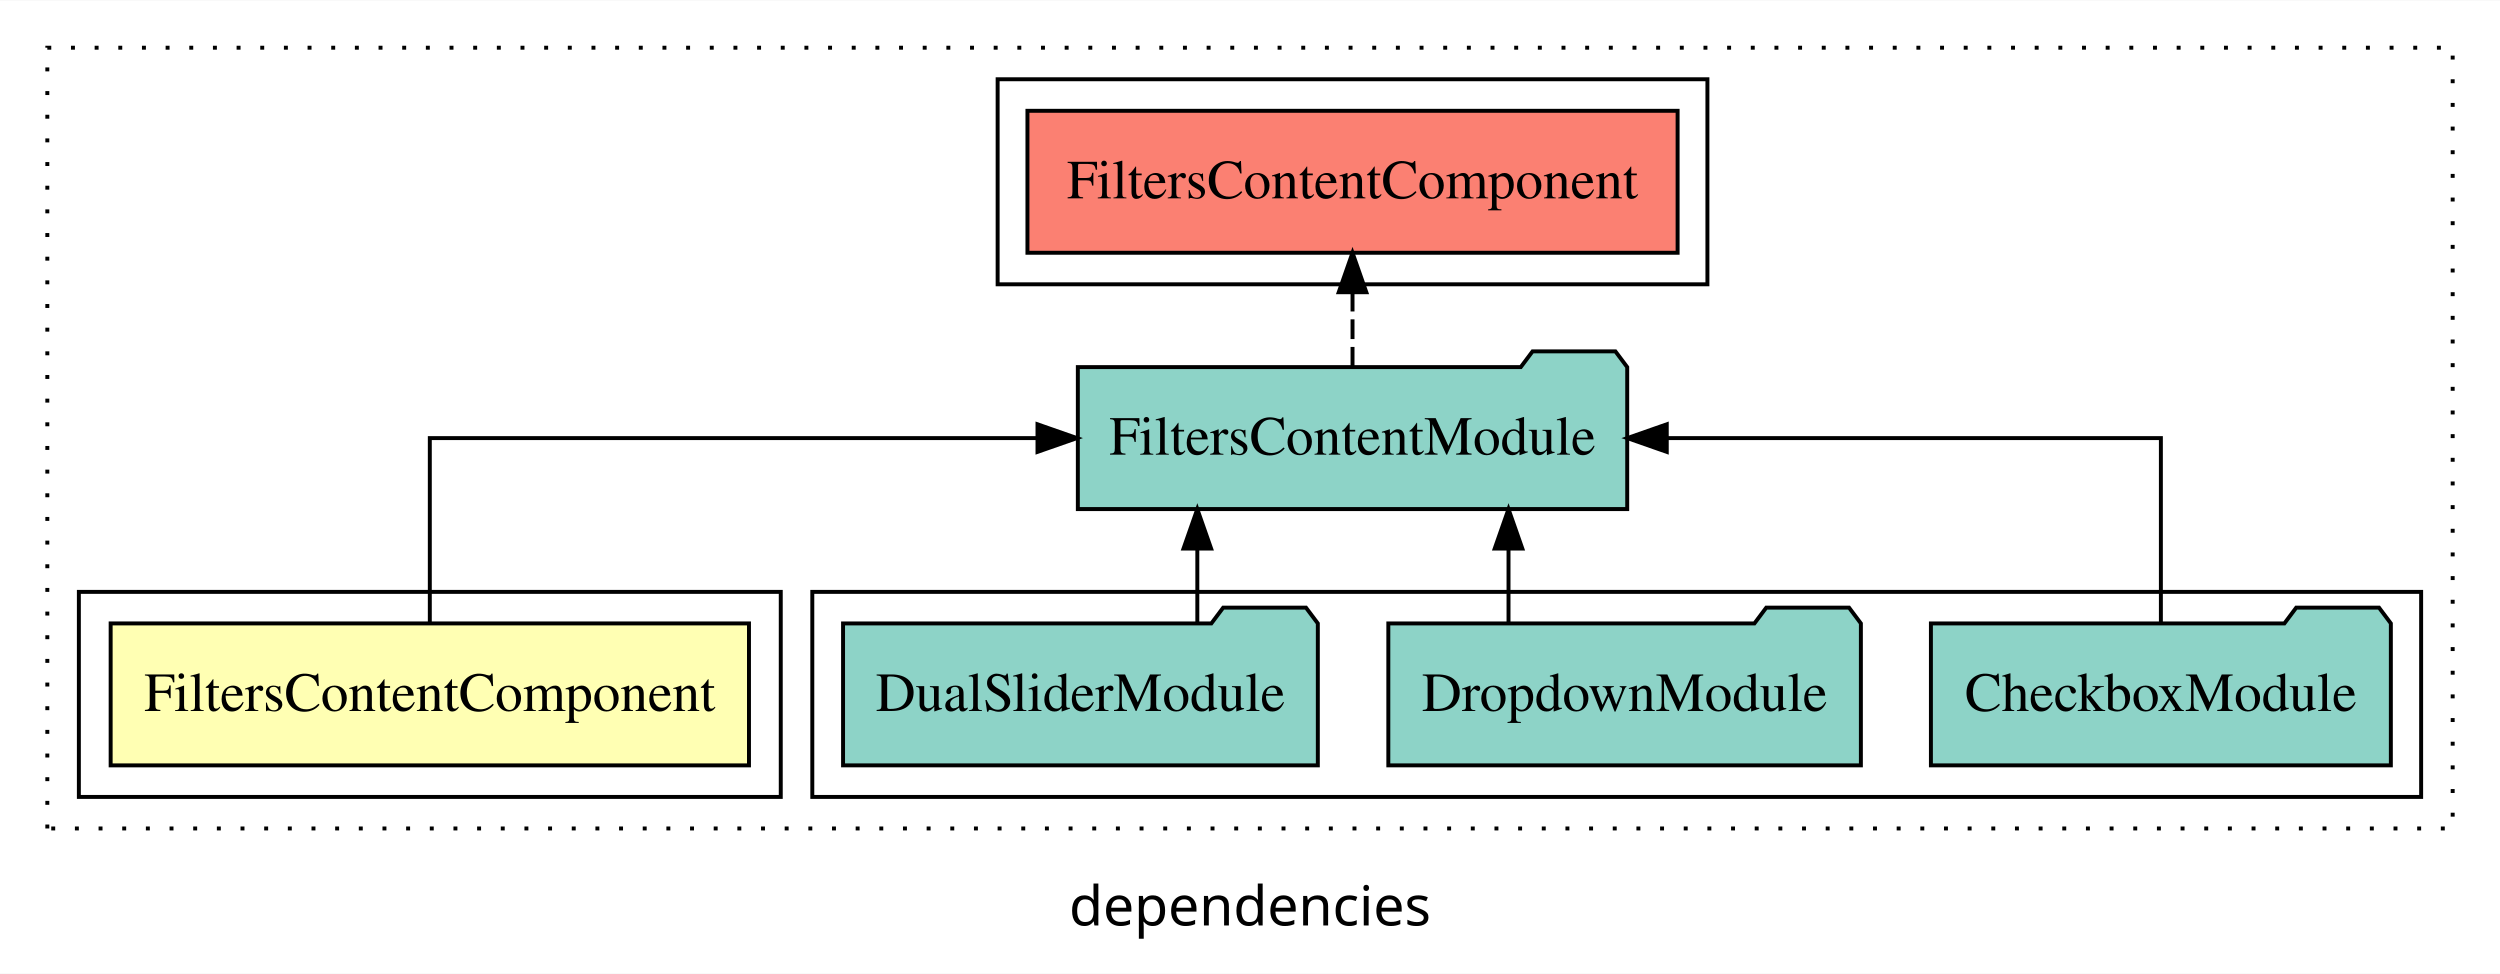
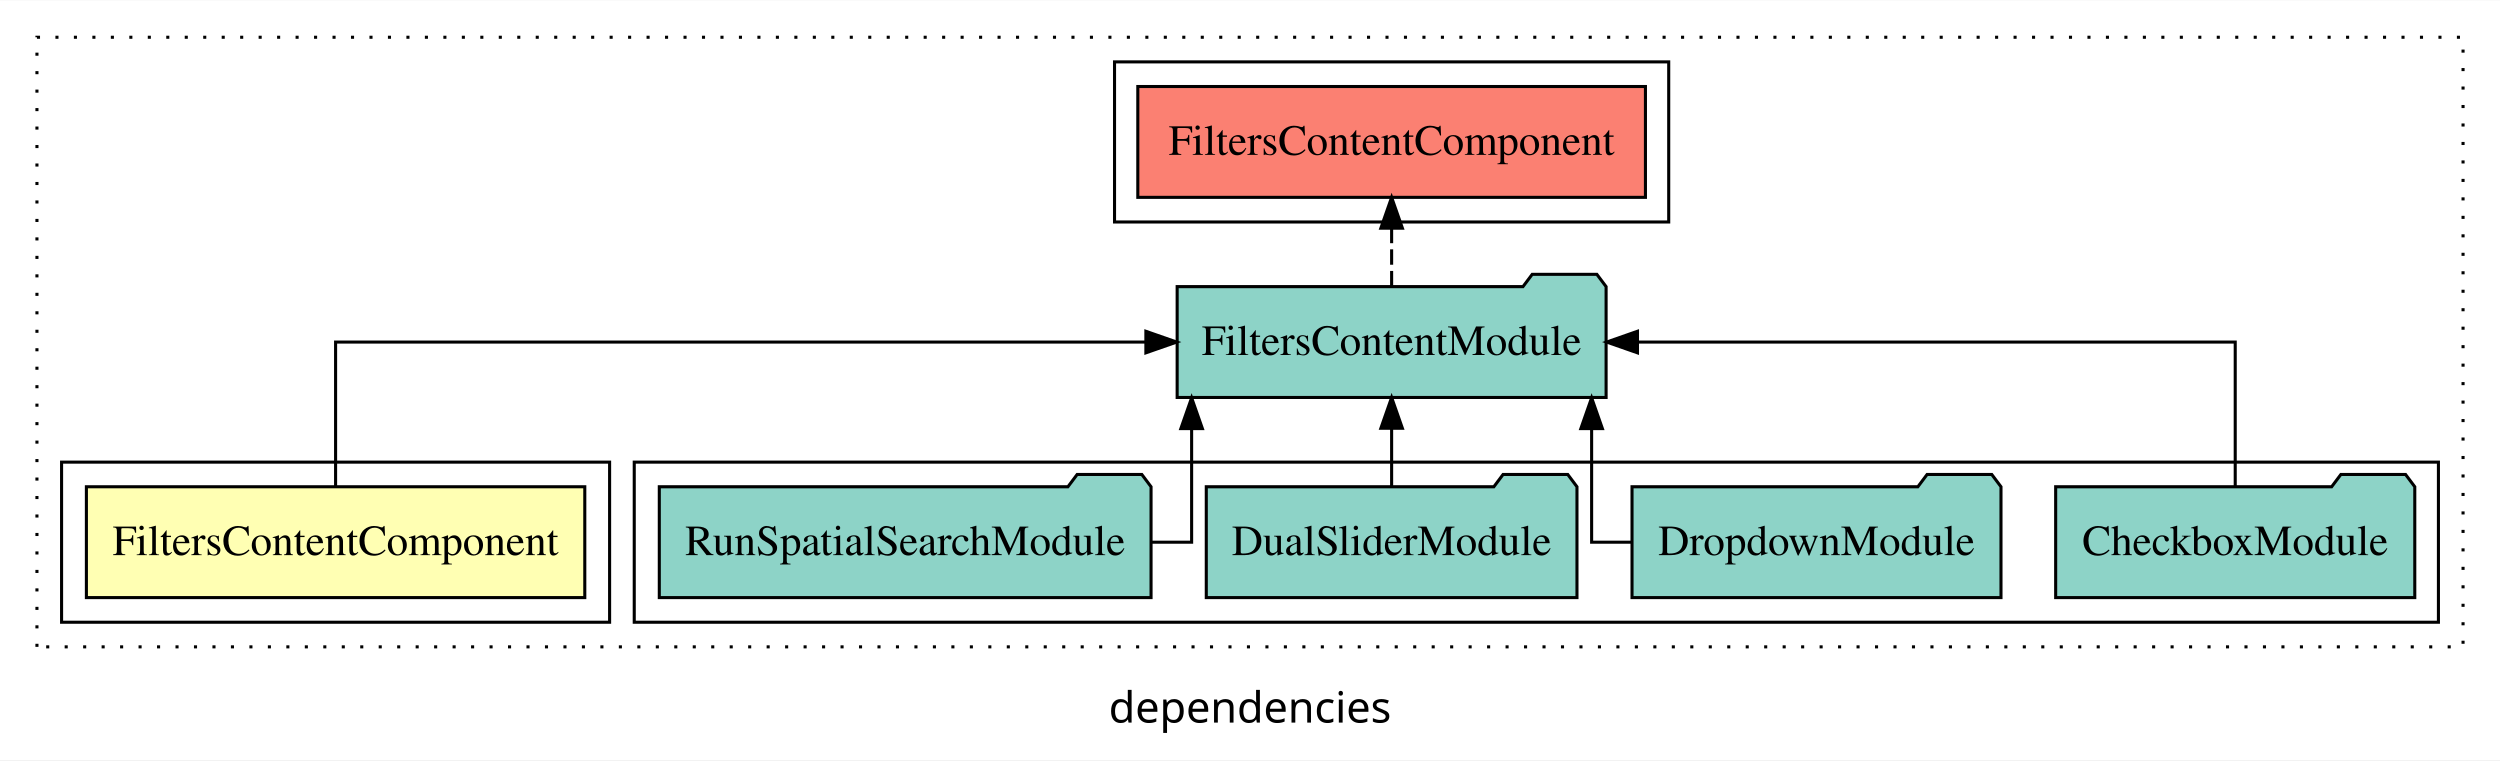
- <svg xmlns="http://www.w3.org/2000/svg" width="634pt" height="247pt" viewBox="0.00 0.00 634.00 246.80">
+ <svg xmlns="http://www.w3.org/2000/svg" width="812pt" height="247pt" viewBox="0.00 0.00 812.00 246.80">
  <g id="graph0" class="graph" transform="scale(1 1) rotate(0) translate(4 242.8)">
-     <polygon fill="white" stroke="transparent" points="-4,4 -4,-242.8 630,-242.8 630,4 -4,4" />
-     <text text-anchor="middle" x="313" y="-8.2" font-family="sans-serif" font-size="14.00">dependencies</text>
+     <polygon fill="white" stroke="transparent" points="-4,4 -4,-242.8 808,-242.8 808,4 -4,4" />
+     <text text-anchor="middle" x="402" y="-8.2" font-family="sans-serif" font-size="14.00">dependencies</text>
    <g id="clust1" class="cluster">
-       <polygon fill="none" stroke="black" stroke-dasharray="1,5" points="8,-32.8 8,-230.8 618,-230.8 618,-32.8 8,-32.8" />
+       <polygon fill="none" stroke="black" stroke-dasharray="1,5" points="8,-32.8 8,-230.8 796,-230.8 796,-32.8 8,-32.8" />
    </g>
    <g id="clust5" class="cluster">
-       <polygon fill="none" stroke="black" points="249,-170.8 249,-222.8 429,-222.8 429,-170.8 249,-170.8" />
+       <polygon fill="none" stroke="black" points="358,-170.8 358,-222.8 538,-222.8 538,-170.8 358,-170.8" />
    </g>
    <g id="clust4" class="cluster">
-       <polygon fill="none" stroke="black" points="202,-40.8 202,-92.8 610,-92.8 610,-40.8 202,-40.8" />
+       <polygon fill="none" stroke="black" points="202,-40.8 202,-92.8 788,-92.8 788,-40.8 202,-40.8" />
    </g>
    <g id="clust2" class="cluster">
      <polygon fill="none" stroke="black" points="16,-40.8 16,-92.8 194,-92.8 194,-40.8 16,-40.8" />
    </g>
    <g id="node1" class="node">
      <polygon fill="#ffffb3" stroke="black" points="185.94,-84.8 24.06,-84.8 24.06,-48.8 185.94,-48.8 185.94,-84.8" />
      <text text-anchor="middle" x="105" y="-62.6" font-family="Times,serif" font-size="14.00">FiltersContentComponent</text>
    </g>
    <g id="node2" class="node">
-       <polygon fill="#8dd3c7" stroke="black" points="408.66,-149.8 405.66,-153.8 384.66,-153.8 381.66,-149.8 269.34,-149.8 269.34,-113.8 408.66,-113.8 408.66,-149.8" />
-       <text text-anchor="middle" x="339" y="-127.6" font-family="Times,serif" font-size="14.00">FiltersContentModule</text>
+       <polygon fill="#8dd3c7" stroke="black" points="517.66,-149.8 514.66,-153.8 493.66,-153.8 490.66,-149.8 378.34,-149.8 378.34,-113.8 517.66,-113.8 517.66,-149.8" />
+       <text text-anchor="middle" x="448" y="-127.6" font-family="Times,serif" font-size="14.00">FiltersContentModule</text>
    </g>
    <g id="edge1" class="edge">
-       <path fill="none" stroke="black" d="M105,-84.91C105,-104.14 105,-131.8 105,-131.8 105,-131.8 259.11,-131.8 259.11,-131.8" />
-       <polygon fill="black" stroke="black" points="259.11,-135.3 269.11,-131.8 259.11,-128.3 259.11,-135.3" />
+       <path fill="none" stroke="black" d="M105,-84.91C105,-104.14 105,-131.8 105,-131.8 105,-131.8 368.18,-131.8 368.18,-131.8" />
+       <polygon fill="black" stroke="black" points="368.18,-135.3 378.18,-131.8 368.18,-128.3 368.18,-135.3" />
+     </g>
+     <g id="node7" class="node">
+       <polygon fill="#fb8072" stroke="black" points="530.44,-214.8 365.56,-214.8 365.56,-178.8 530.44,-178.8 530.44,-214.8" />
+       <text text-anchor="middle" x="448" y="-192.6" font-family="Times,serif" font-size="14.00">FiltersContentComponent </text>
+     </g>
+     <g id="edge6" class="edge">
+       <path fill="none" stroke="black" stroke-dasharray="5,2" d="M448,-149.91C448,-149.91 448,-168.79 448,-168.79" />
+       <polygon fill="black" stroke="black" points="444.5,-168.79 448,-178.79 451.5,-168.79 444.5,-168.79" />
+     </g>
+     <g id="node3" class="node">
+       <polygon fill="#8dd3c7" stroke="black" points="780.32,-84.8 777.32,-88.8 756.32,-88.8 753.32,-84.8 663.68,-84.8 663.68,-48.8 780.32,-48.8 780.32,-84.8" />
+       <text text-anchor="middle" x="722" y="-62.6" font-family="Times,serif" font-size="14.00">CheckboxModule</text>
+     </g>
+     <g id="edge2" class="edge">
+       <path fill="none" stroke="black" d="M722,-84.91C722,-104.14 722,-131.8 722,-131.8 722,-131.8 527.85,-131.8 527.85,-131.8" />
+       <polygon fill="black" stroke="black" points="527.85,-128.3 517.85,-131.8 527.85,-135.3 527.85,-128.3" />
+     </g>
+     <g id="node4" class="node">
+       <polygon fill="#8dd3c7" stroke="black" points="645.92,-84.8 642.92,-88.8 621.92,-88.8 618.92,-84.8 526.08,-84.8 526.08,-48.8 645.92,-48.8 645.92,-84.8" />
+       <text text-anchor="middle" x="586" y="-62.6" font-family="Times,serif" font-size="14.00">DropdownModule</text>
+     </g>
+     <g id="edge3" class="edge">
+       <path fill="none" stroke="black" d="M526.02,-66.8C518.27,-66.8 512.96,-66.8 512.96,-66.8 512.96,-66.8 512.96,-103.69 512.96,-103.69" />
+       <polygon fill="black" stroke="black" points="509.46,-103.69 512.96,-113.69 516.46,-103.69 509.46,-103.69" />
+     </g>
+     <g id="node5" class="node">
+       <polygon fill="#8dd3c7" stroke="black" points="508.2,-84.8 505.2,-88.8 484.2,-88.8 481.2,-84.8 387.8,-84.8 387.8,-48.8 508.2,-48.8 508.2,-84.8" />
+       <text text-anchor="middle" x="448" y="-62.6" font-family="Times,serif" font-size="14.00">DualSliderModule</text>
+     </g>
+     <g id="edge4" class="edge">
+       <path fill="none" stroke="black" d="M448,-84.91C448,-84.91 448,-103.79 448,-103.79" />
+       <polygon fill="black" stroke="black" points="444.5,-103.79 448,-113.79 451.5,-103.79 444.5,-103.79" />
    </g>
    <g id="node6" class="node">
-       <polygon fill="#fb8072" stroke="black" points="421.44,-214.8 256.56,-214.8 256.56,-178.8 421.44,-178.8 421.44,-214.8" />
-       <text text-anchor="middle" x="339" y="-192.6" font-family="Times,serif" font-size="14.00">FiltersContentComponent </text>
+       <polygon fill="#8dd3c7" stroke="black" points="369.86,-84.8 366.86,-88.8 345.86,-88.8 342.86,-84.8 210.14,-84.8 210.14,-48.8 369.86,-48.8 369.86,-84.8" />
+       <text text-anchor="middle" x="290" y="-62.6" font-family="Times,serif" font-size="14.00">RunSpatialSearchModule</text>
    </g>
    <g id="edge5" class="edge">
-       <path fill="none" stroke="black" stroke-dasharray="5,2" d="M339,-149.91C339,-149.91 339,-168.79 339,-168.79" />
-       <polygon fill="black" stroke="black" points="335.5,-168.79 339,-178.79 342.5,-168.79 335.5,-168.79" />
-     </g>
-     <g id="node3" class="node">
-       <polygon fill="#8dd3c7" stroke="black" points="602.32,-84.8 599.32,-88.8 578.32,-88.8 575.32,-84.8 485.68,-84.8 485.68,-48.8 602.32,-48.8 602.32,-84.8" />
-       <text text-anchor="middle" x="544" y="-62.6" font-family="Times,serif" font-size="14.00">CheckboxModule</text>
-     </g>
-     <g id="edge2" class="edge">
-       <path fill="none" stroke="black" d="M544,-84.91C544,-104.14 544,-131.8 544,-131.8 544,-131.8 418.69,-131.8 418.69,-131.8" />
-       <polygon fill="black" stroke="black" points="418.69,-128.3 408.69,-131.8 418.69,-135.3 418.69,-128.3" />
-     </g>
-     <g id="node4" class="node">
-       <polygon fill="#8dd3c7" stroke="black" points="467.92,-84.8 464.92,-88.8 443.92,-88.8 440.92,-84.8 348.08,-84.8 348.08,-48.8 467.92,-48.8 467.92,-84.8" />
-       <text text-anchor="middle" x="408" y="-62.6" font-family="Times,serif" font-size="14.00">DropdownModule</text>
-     </g>
-     <g id="edge3" class="edge">
-       <path fill="none" stroke="black" d="M378.56,-84.91C378.56,-84.91 378.56,-103.79 378.56,-103.79" />
-       <polygon fill="black" stroke="black" points="375.06,-103.79 378.56,-113.79 382.06,-103.79 375.06,-103.79" />
-     </g>
-     <g id="node5" class="node">
-       <polygon fill="#8dd3c7" stroke="black" points="330.2,-84.8 327.2,-88.8 306.2,-88.8 303.2,-84.8 209.8,-84.8 209.8,-48.8 330.2,-48.8 330.2,-84.8" />
-       <text text-anchor="middle" x="270" y="-62.6" font-family="Times,serif" font-size="14.00">DualSliderModule</text>
-     </g>
-     <g id="edge4" class="edge">
-       <path fill="none" stroke="black" d="M299.64,-84.91C299.64,-84.91 299.64,-103.79 299.64,-103.79" />
-       <polygon fill="black" stroke="black" points="296.14,-103.79 299.64,-113.79 303.14,-103.79 296.14,-103.79" />
+       <path fill="none" stroke="black" d="M370.1,-66.8C377.93,-66.8 383.04,-66.8 383.04,-66.8 383.04,-66.8 383.04,-103.69 383.04,-103.69" />
+       <polygon fill="black" stroke="black" points="379.54,-103.69 383.04,-113.69 386.54,-103.69 379.54,-103.69" />
    </g>
  </g>
</svg>
